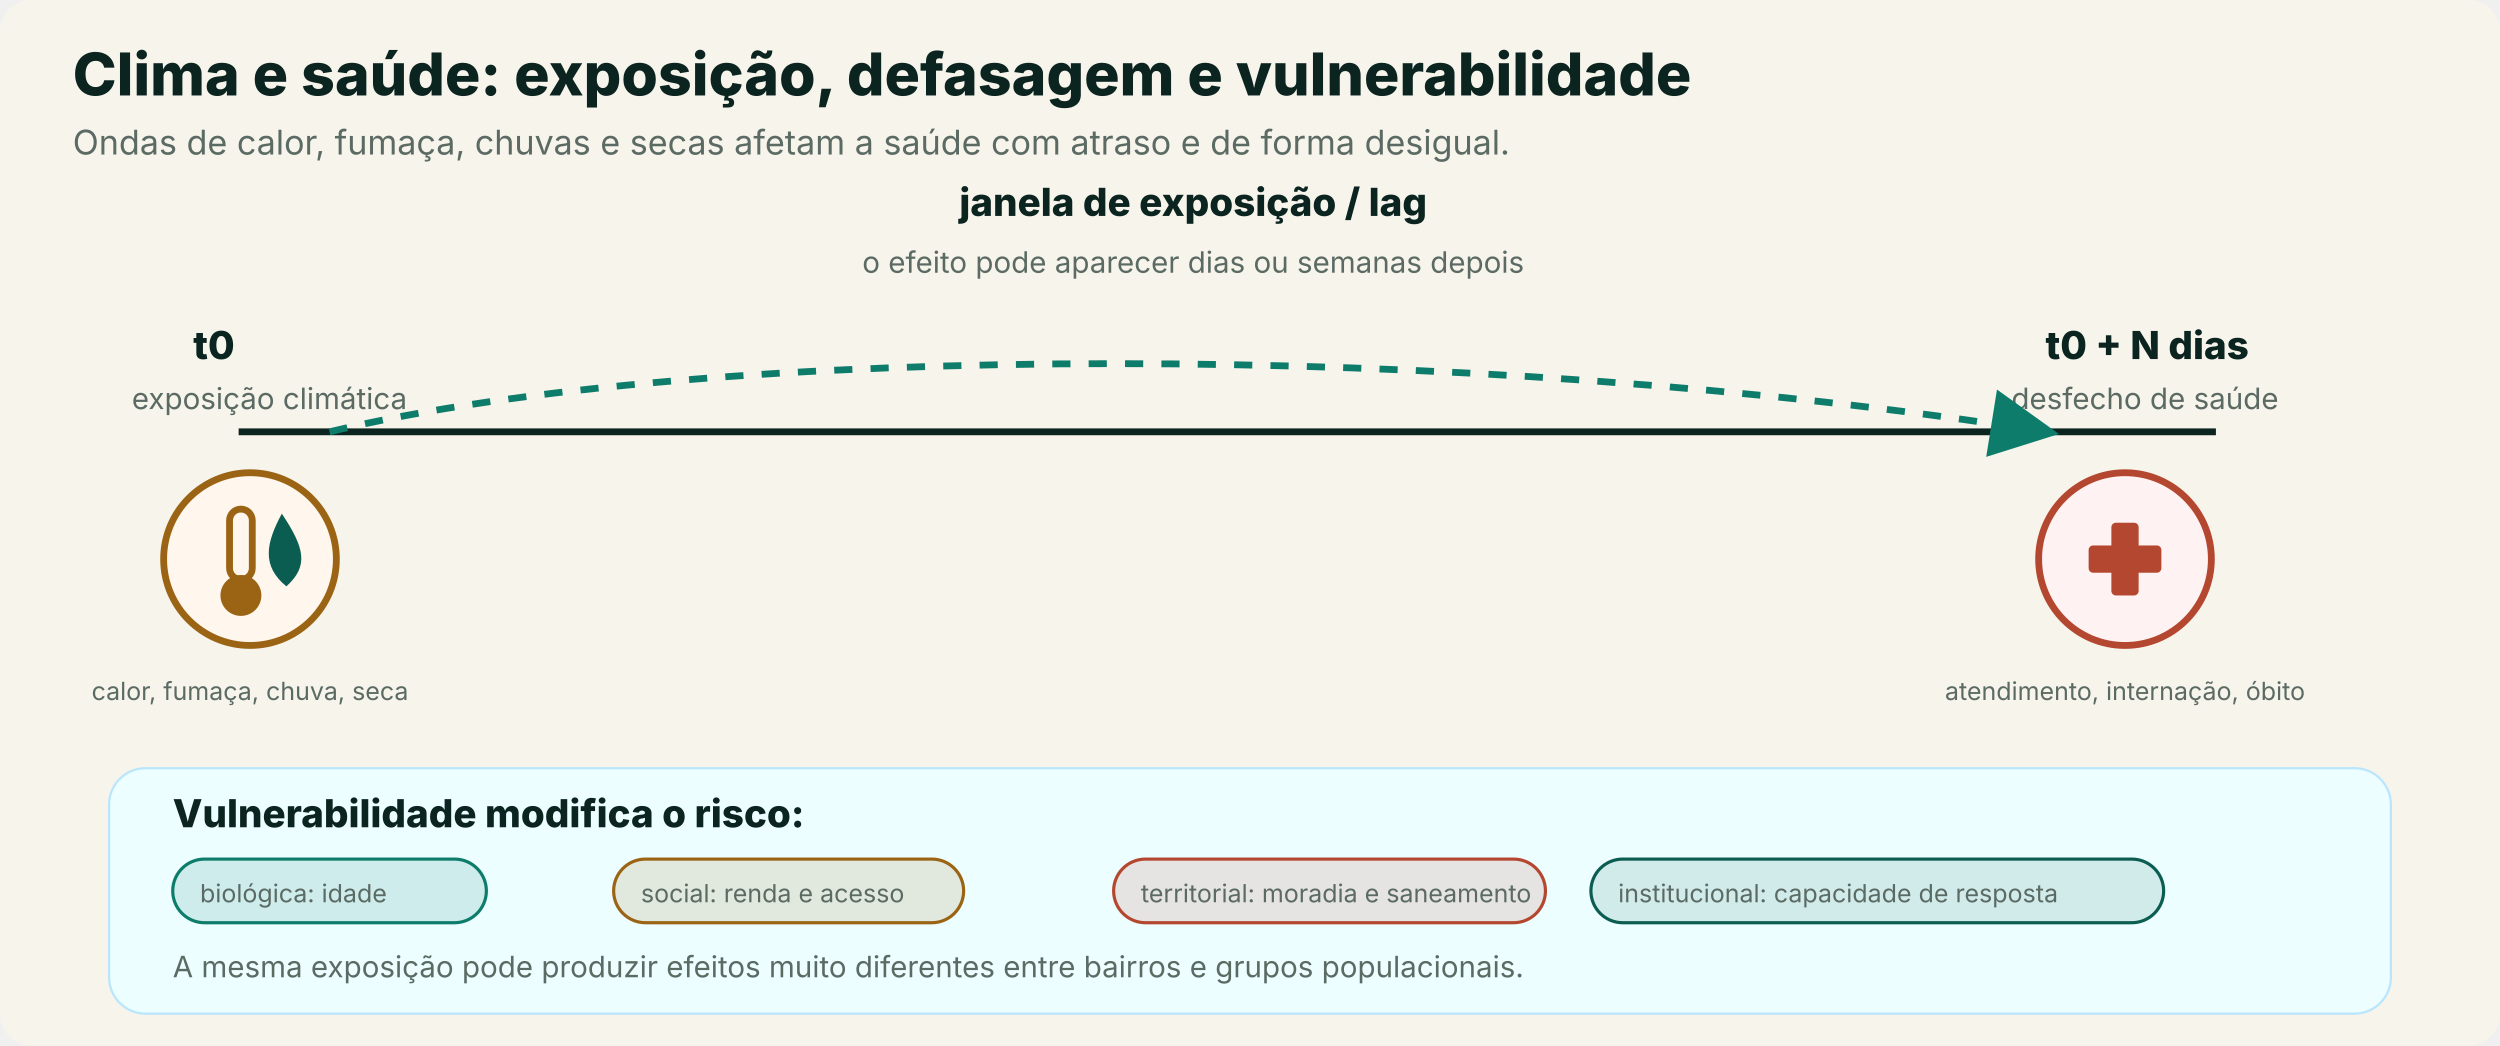
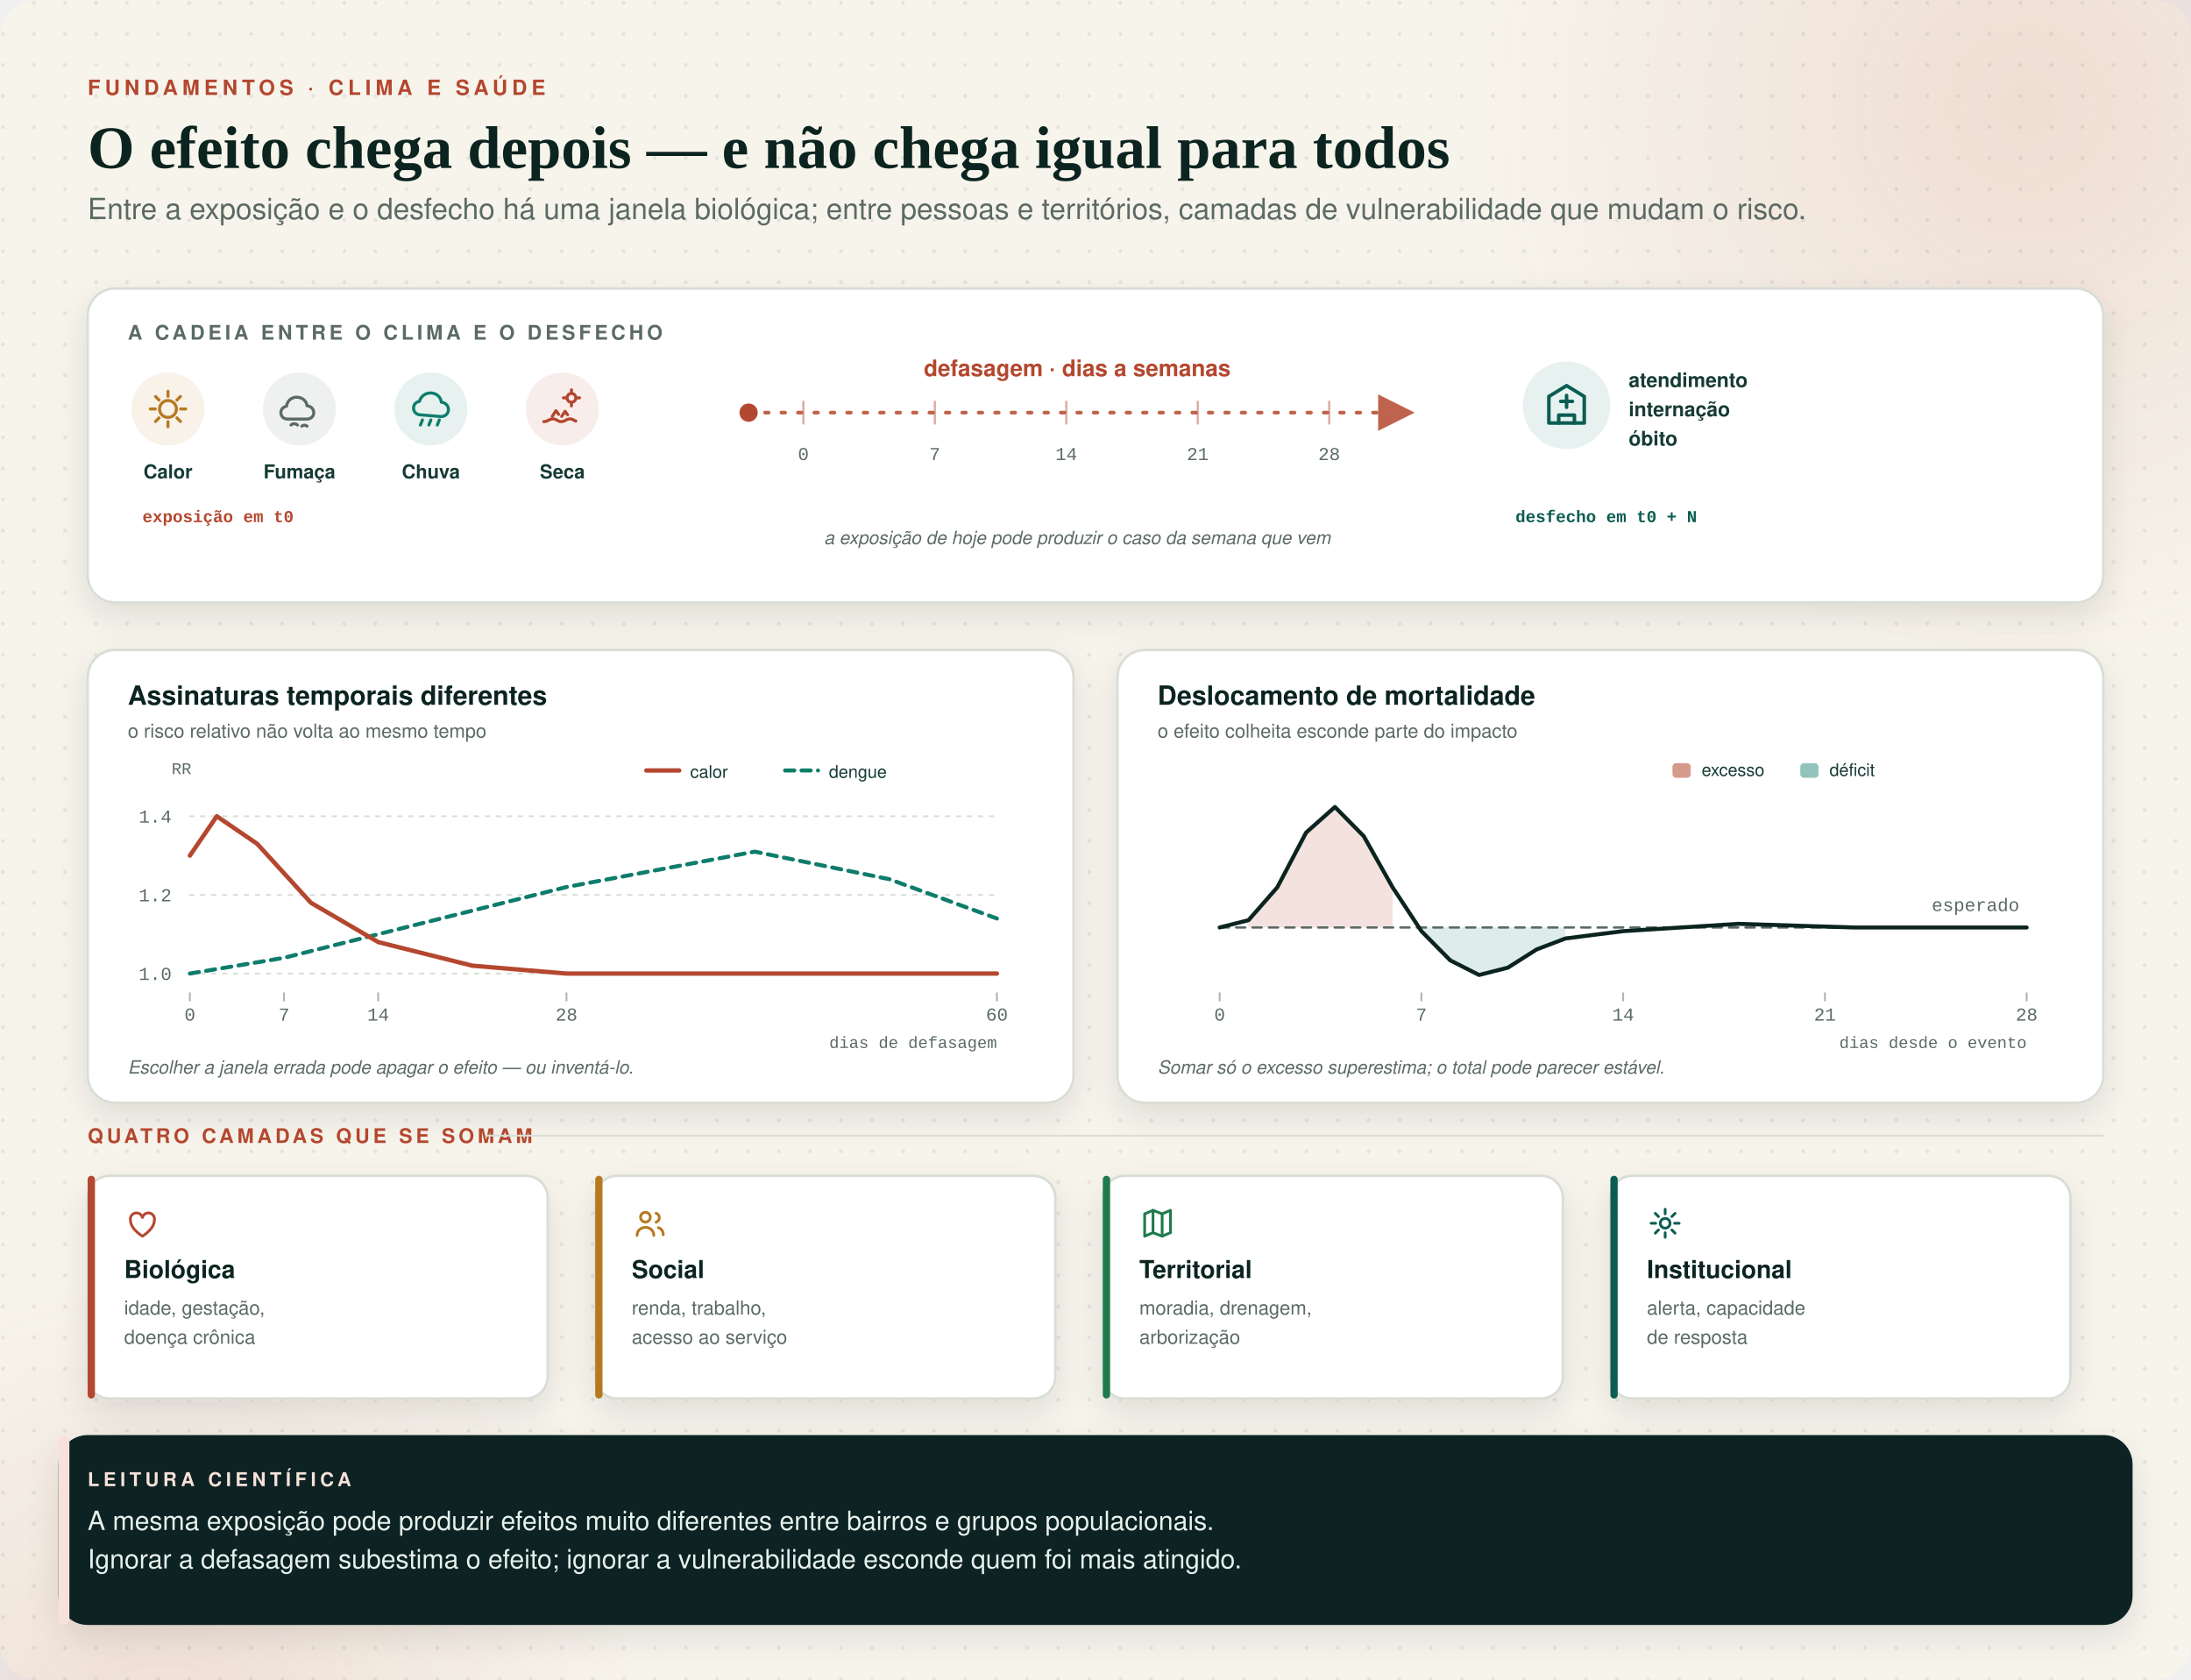
- <svg xmlns="http://www.w3.org/2000/svg" viewBox="0 0 1430 598" font-family="Inter, Helvetica, Arial, sans-serif" role="img" aria-labelledby="title desc">
+ <svg xmlns="http://www.w3.org/2000/svg" viewBox="0 0 1200 920" width="1200" height="920" font-family="'Helvetica Neue', Helvetica, Arial, sans-serif" role="img" aria-labelledby="ttl dsc">
  <defs>
-     <filter id="shadow" x="-10%" y="-20%" width="120%" height="150%">
-       <feDropShadow dx="0" dy="6" stdDeviation="6" flood-color="#0b2420" flood-opacity="0.10" />
+     <filter id="sh" x="-25%" y="-25%" width="150%" height="170%">
+       <feDropShadow dx="0" dy="7" stdDeviation="9" flood-color="#0b2420" flood-opacity="0.10" />
    </filter>
-     <marker id="arrow-teal" markerWidth="10" markerHeight="10" refX="8" refY="5" orient="auto">
+     <filter id="sh-sm" x="-30%" y="-30%" width="160%" height="180%">
+       <feDropShadow dx="0" dy="3" stdDeviation="4" flood-color="#0b2420" flood-opacity="0.09" />
+     </filter>
+     <pattern id="dots" width="17" height="17" patternUnits="userSpaceOnUse">
+       <circle cx="1.6" cy="1.6" r="1.05" fill="#0b2420" opacity="0.085" />
+     </pattern>
+     <radialGradient id="glow" cx="50%" cy="50%" r="50%">
+       <stop offset="0%" stop-color="#b4472f" stop-opacity="0.13" />
+       <stop offset="100%" stop-color="#b4472f" stop-opacity="0" />
+     </radialGradient>
+     <linearGradient id="fade-h" x1="0" y1="0" x2="1" y2="0">
+       <stop offset="0%" stop-color="#b4472f" stop-opacity="0.16" />
+       <stop offset="100%" stop-color="#b4472f" stop-opacity="0" />
+     </linearGradient>
+     <marker id="ar-teal" markerWidth="10" markerHeight="10" refX="7.6" refY="5" orient="auto">
      <path d="M0,0 L10,5 L0,10 Z" fill="#0e7c6b" />
    </marker>
-     <marker id="arrow-indigo" markerWidth="10" markerHeight="10" refX="8" refY="5" orient="auto">
-       <path d="M0,0 L10,5 L0,10 Z" fill="#0b5d52" />
-     </marker>
-     <marker id="arrow-ink" markerWidth="10" markerHeight="10" refX="8" refY="5" orient="auto">
+     <marker id="ar-forest" markerWidth="10" markerHeight="10" refX="7.6" refY="5" orient="auto">
+       <path d="M0,0 L10,5 L0,10 Z" fill="#1f7a4d" />
+     </marker>
+     <marker id="ar-ochre" markerWidth="10" markerHeight="10" refX="7.6" refY="5" orient="auto">
+       <path d="M0,0 L10,5 L0,10 Z" fill="#b7791f" />
+     </marker>
+     <marker id="ar-clay" markerWidth="10" markerHeight="10" refX="7.6" refY="5" orient="auto">
+       <path d="M0,0 L10,5 L0,10 Z" fill="#b4472f" />
+     </marker>
+     <marker id="ar-ink" markerWidth="10" markerHeight="10" refX="7.6" refY="5" orient="auto">
      <path d="M0,0 L10,5 L0,10 Z" fill="#0b2420" />
    </marker>
-     <style>
-       .title{font-size:26px;font-weight:800;fill:#0b2420}
-       .subtitle{font-size:15px;fill:#5b6b64}
-       .section{font-size:17px;font-weight:800;fill:#0b2420}
-       .label{font-size:15px;font-weight:750;fill:#0b2420}
-       .small{font-size:13px;fill:#5b6b64}
-       .tiny{font-size:11px;fill:#5b6b64}
-       .mono{font-size:11px;fill:#0b5d52;font-family:"IBM Plex Mono","SF Mono",monospace}
-       .card{fill:#ffffff;stroke:#d8ded6;stroke-width:1.5;filter:url(#shadow)}
-       .note{fill:#efeade;stroke:#d8ded6;stroke-width:1}
-     </style>
+     <marker id="ar-muted" markerWidth="10" markerHeight="10" refX="7.6" refY="5" orient="auto">
+       <path d="M0,0 L10,5 L0,10 Z" fill="#5b6b64" />
+     </marker>
+     <marker id="ar-white" markerWidth="10" markerHeight="10" refX="7.6" refY="5" orient="auto">
+       <path d="M0,0 L10,5 L0,10 Z" fill="#ffffff" />
+     </marker>
+     <marker id="ar-aqua" markerWidth="10" markerHeight="10" refX="7.6" refY="5" orient="auto">
+       <path d="M0,0 L10,5 L0,10 Z" fill="#2dd4bf" />
+     </marker>
  </defs>
-   <rect width="1430" height="598" rx="18" fill="#f7f4ec" />
-   <g transform="scale(1.3)">
-     <text x="32" y="42" class="title">Clima e saúde: exposição, defasagem e vulnerabilidade</text>
-     <text x="32" y="68" class="subtitle">Ondas de calor, fumaça, chuvas e secas afetam a saúde com atraso e de forma desigual.</text>
-     <line x1="105" y1="190" x2="975" y2="190" stroke="#0b2420" stroke-width="3" />
-     <text x="85" y="158" class="section">t0</text>
-     <text x="58" y="180" class="small">exposição climática</text>
-     <text x="900" y="158" class="section">t0 + N dias</text>
-     <text x="885" y="180" class="small">desfecho de saúde</text>
-     <g transform="translate(70 206)">
-       <circle cx="40" cy="40" r="38" fill="#fff7ed" stroke="#9a6414" stroke-width="3" />
-       <rect x="31" y="18" width="10" height="31" rx="5" fill="none" stroke="#9a6414" stroke-width="3" />
-       <circle cx="36" cy="56" r="9" fill="#9a6414" />
-       <path d="M54,20 C64,35 66,43 56,52 C45,43 47,33 54,20Z" fill="#0b5d52" />
-       <text x="40" y="102" class="tiny" text-anchor="middle">calor, fumaça, chuva, seca</text>
-     </g>
-     <path d="M145,190 C310,150 650,150 900,190" stroke="#0e7c6b" stroke-width="3" fill="none" marker-end="url(#arrow-teal)" stroke-dasharray="8 8" />
-     <text x="525" y="95" class="section" text-anchor="middle" fill="#0f4c47">janela de exposição / lag</text>
-     <text x="525" y="120" class="small" text-anchor="middle">o efeito pode aparecer dias ou semanas depois</text>
-     <g transform="translate(895 206)">
-       <circle cx="40" cy="40" r="38" fill="#fef2f2" stroke="#b4472f" stroke-width="3" />
-       <rect x="24" y="34" width="32" height="12" rx="2" fill="#b4472f" />
-       <rect x="34" y="24" width="12" height="32" rx="2" fill="#b4472f" />
-       <text x="40" y="102" class="tiny" text-anchor="middle">atendimento, internação, óbito</text>
-     </g>
-     <rect x="48" y="338" width="1004" height="108" rx="16" fill="#ecfeff" stroke="#bae6fd" />
-     <text x="76" y="364" class="section">Vulnerabilidade modifica o risco:</text>
-     <rect x="76" y="378" width="138" height="28" rx="14" fill="#0e7c6b" fill-opacity="0.14" stroke="#0e7c6b" stroke-width="1.4" />
-     <text x="88" y="397" class="tiny">biológica: idade</text>
-     <rect x="270" y="378" width="154" height="28" rx="14" fill="#9a6414" fill-opacity="0.14" stroke="#9a6414" stroke-width="1.4" />
-     <text x="282" y="397" class="tiny">social: renda e acesso</text>
-     <rect x="490" y="378" width="190" height="28" rx="14" fill="#b4472f" fill-opacity="0.14" stroke="#b4472f" stroke-width="1.4" />
-     <text x="502" y="397" class="tiny">territorial: moradia e saneamento</text>
-     <rect x="700" y="378" width="252" height="28" rx="14" fill="#0b5d52" fill-opacity="0.12" stroke="#0b5d52" stroke-width="1.4" />
-     <text x="712" y="397" class="tiny">institucional: capacidade de resposta</text>
-     <text x="76" y="430" class="small">A mesma exposição pode produzir efeitos muito diferentes entre bairros e grupos populacionais.</text>
-   </g>
+   <rect width="1200" height="920" rx="20" fill="#f7f4ec" />
+   <rect width="1200" height="920" rx="20" fill="url(#dots)" />
+   <circle cx="1110" cy="60" r="300" fill="url(#glow)" />
+   <circle cx="90" cy="960" r="260" fill="url(#glow)" />
+   <text x="48" y="52" font-size="11.5" fill="#b4472f" font-weight="700" font-family="'Helvetica Neue', Helvetica, Arial, sans-serif" letter-spacing="2.4">FUNDAMENTOS · CLIMA E SAÚDE</text>
+   <text x="48" y="92" font-size="33" fill="#0b2420" font-weight="700" font-family="Georgia, 'Iowan Old Style', 'Times New Roman', serif">O efeito chega depois — e não chega igual para todos</text>
+   <text x="48" y="120" font-size="16" fill="#5b6b64" font-weight="400" font-family="'Helvetica Neue', Helvetica, Arial, sans-serif">Entre a exposição e o desfecho há uma janela biológica; entre pessoas e territórios, camadas de vulnerabilidade que mudam o risco.</text>
+   <rect x="48" y="158" width="1104" height="172" rx="15" fill="#ffffff" stroke="#d8ded6" stroke-width="1.4" filter="url(#sh)" />
+   <text x="70" y="186" font-size="11" fill="#5b6b64" font-weight="700" font-family="'Helvetica Neue', Helvetica, Arial, sans-serif" letter-spacing="1.9">A CADEIA ENTRE O CLIMA E O DESFECHO</text>
+   <circle cx="92" cy="224" r="20" fill="#b7791f" opacity="0.1" />
+   <g transform="translate(80,212) scale(0.9230769)">
+     <g fill="none" stroke="#b7791f" stroke-width="1.8" stroke-linecap="round" stroke-linejoin="round">
+       <circle cx="13" cy="13" r="5" />
+       <path d="M13 2.5v3" />
+       <path d="M13 20.5v3" />
+       <path d="M2.5 13h3" />
+       <path d="M20.5 13h3" />
+       <path d="M5.6 5.6l2.1 2.1" />
+       <path d="M18.3 18.3l2.1 2.1" />
+       <path d="M20.4 5.6l-2.1 2.1" />
+       <path d="M7.7 18.3l-2.1 2.1" />
+     </g>
+   </g>
+   <text x="92" y="262" font-size="10.5" fill="#163b34" font-weight="600" font-family="'Helvetica Neue', Helvetica, Arial, sans-serif" text-anchor="middle">Calor</text>
+   <circle cx="164" cy="224" r="20" fill="#5b6b64" opacity="0.1" />
+   <g transform="translate(152,212) scale(0.9230769)">
+     <g fill="none" stroke="#5b6b64" stroke-width="1.8" stroke-linecap="round" stroke-linejoin="round">
+       <path d="M6 19c-2.5 0-4-1.7-4-3.8 0-2 1.4-3.5 3.3-3.8C5.8 8 8.4 6 11.4 6c3.2 0 5.8 2.2 6.1 5.1 2.3.2 4 1.9 4 4.1 0 2.2-1.8 3.8-4.1 3.8z" />
+       <path d="M8 22.5c1.2-1 2.6-1 3.8 0" />
+       <path d="M14.4 23.2c1-0.8 2.1-0.8 3.1 0" />
+     </g>
+   </g>
+   <text x="164" y="262" font-size="10.5" fill="#163b34" font-weight="600" font-family="'Helvetica Neue', Helvetica, Arial, sans-serif" text-anchor="middle">Fumaça</text>
+   <circle cx="236" cy="224" r="20" fill="#0e7c6b" opacity="0.1" />
+   <g transform="translate(224,212) scale(0.9230769)">
+     <g fill="none" stroke="#0e7c6b" stroke-width="1.8" stroke-linecap="round" stroke-linejoin="round">
+       <path d="M7 16.5c-2.6 0-4.3-1.8-4.3-4 0-2.1 1.5-3.7 3.5-4C7 5.5 9.7 3.5 12.8 3.5c3.4 0 6.1 2.4 6.4 5.5 2.4.2 4.2 2 4.2 4.4 0 2.3-1.9 4.1-4.3 4.1z" />
+       <path d="M8 19.5l-1.2 3" />
+       <path d="M13 19.5l-1.2 3" />
+       <path d="M18 19.5l-1.2 3" />
+     </g>
+   </g>
+   <text x="236" y="262" font-size="10.5" fill="#163b34" font-weight="600" font-family="'Helvetica Neue', Helvetica, Arial, sans-serif" text-anchor="middle">Chuva</text>
+   <circle cx="308" cy="224" r="20" fill="#b4472f" opacity="0.1" />
+   <g transform="translate(296,212) scale(0.9230769)">
+     <g fill="none" stroke="#b4472f" stroke-width="1.8" stroke-linecap="round" stroke-linejoin="round">
+       <path d="M2 20.5c2.5 0 3-1.6 5.5-1.6 2.2 0 2.6 1.6 4.8 1.6 2.4 0 2.8-1.6 5.2-1.6 1.8 0 2.4 1 3.5 1.3" />
+       <path d="M7 17.4l2.2-3.4 1.6 2.2" />
+       <path d="M12.6 17.4l2-3 1.5 2" />
+       <circle cx="18.4" cy="6.4" r="2.6" />
+       <path d="M18.4 1.6v1.3" />
+       <path d="M18.4 9.9v1.3" />
+       <path d="M13.6 6.4h1.3" />
+       <path d="M21.9 6.4h1.3" />
+     </g>
+   </g>
+   <text x="308" y="262" font-size="10.5" fill="#163b34" font-weight="600" font-family="'Helvetica Neue', Helvetica, Arial, sans-serif" text-anchor="middle">Seca</text>
+   <text x="78" y="286" font-size="9.2" fill="#b4472f" font-weight="600" font-family="'SF Mono', Menlo, Consolas, 'Liberation Mono', monospace">exposição em t0</text>
+   <path d="M410,226 H770" stroke="#b4472f" stroke-width="2" fill="none" stroke-linecap="round" stroke-linejoin="round" stroke-dasharray="2 7" opacity="0.85" marker-end="url(#ar-clay)" />
+   <circle cx="410" cy="226" r="5" fill="#b4472f" />
+   <text x="590" y="206" font-size="12.5" fill="#b4472f" font-weight="700" font-family="'Helvetica Neue', Helvetica, Arial, sans-serif" text-anchor="middle">defasagem · dias a semanas</text>
+   <path d="M440,220 v12" stroke="#b4472f" stroke-width="1.2" fill="none" stroke-linecap="round" stroke-linejoin="round" opacity="0.45" />
+   <text x="440" y="252" font-size="10" fill="#5b6b64" font-weight="400" font-family="'SF Mono', Menlo, Consolas, 'Liberation Mono', monospace" text-anchor="middle">0</text>
+   <path d="M512,220 v12" stroke="#b4472f" stroke-width="1.2" fill="none" stroke-linecap="round" stroke-linejoin="round" opacity="0.45" />
+   <text x="512" y="252" font-size="10" fill="#5b6b64" font-weight="400" font-family="'SF Mono', Menlo, Consolas, 'Liberation Mono', monospace" text-anchor="middle">7</text>
+   <path d="M584,220 v12" stroke="#b4472f" stroke-width="1.2" fill="none" stroke-linecap="round" stroke-linejoin="round" opacity="0.45" />
+   <text x="584" y="252" font-size="10" fill="#5b6b64" font-weight="400" font-family="'SF Mono', Menlo, Consolas, 'Liberation Mono', monospace" text-anchor="middle">14</text>
+   <path d="M656,220 v12" stroke="#b4472f" stroke-width="1.2" fill="none" stroke-linecap="round" stroke-linejoin="round" opacity="0.45" />
+   <text x="656" y="252" font-size="10" fill="#5b6b64" font-weight="400" font-family="'SF Mono', Menlo, Consolas, 'Liberation Mono', monospace" text-anchor="middle">21</text>
+   <path d="M728,220 v12" stroke="#b4472f" stroke-width="1.2" fill="none" stroke-linecap="round" stroke-linejoin="round" opacity="0.45" />
+   <text x="728" y="252" font-size="10" fill="#5b6b64" font-weight="400" font-family="'SF Mono', Menlo, Consolas, 'Liberation Mono', monospace" text-anchor="middle">28</text>
+   <text x="590" y="298" font-size="10" fill="#5b6b64" font-weight="400" font-family="'Helvetica Neue', Helvetica, Arial, sans-serif" text-anchor="middle" font-style="italic">a exposição de hoje pode produzir o caso da semana que vem</text>
+   <circle cx="858" cy="222" r="24" fill="#0e7c6b" opacity="0.1" />
+   <g transform="translate(844,208) scale(1.076923)">
+     <g fill="none" stroke="#0b5d52" stroke-width="1.8" stroke-linecap="round" stroke-linejoin="round">
+       <path d="M4 22V8.5L13 3l9 5.5V22z" />
+       <path d="M13 8v6" />
+       <path d="M10 11h6" />
+       <path d="M9 22v-4h8v4" />
+     </g>
+   </g>
+   <text x="892" y="212" font-size="11" fill="#163b34" font-weight="600" font-family="'Helvetica Neue', Helvetica, Arial, sans-serif">atendimento</text>
+   <text x="892" y="228" font-size="11" fill="#163b34" font-weight="600" font-family="'Helvetica Neue', Helvetica, Arial, sans-serif">internação</text>
+   <text x="892" y="244" font-size="11" fill="#163b34" font-weight="600" font-family="'Helvetica Neue', Helvetica, Arial, sans-serif">óbito</text>
+   <text x="830" y="286" font-size="9.2" fill="#0b5d52" font-weight="600" font-family="'SF Mono', Menlo, Consolas, 'Liberation Mono', monospace">desfecho em t0 + N</text>
+   <rect x="48" y="356" width="540" height="248" rx="15" fill="#ffffff" stroke="#d8ded6" stroke-width="1.4" filter="url(#sh)" />
+   <text x="70" y="386" font-size="14.5" fill="#0b2420" font-weight="700" font-family="'Helvetica Neue', Helvetica, Arial, sans-serif">Assinaturas temporais diferentes</text>
+   <text x="70" y="404" font-size="10.5" fill="#5b6b64" font-weight="400" font-family="'Helvetica Neue', Helvetica, Arial, sans-serif">o risco relativo não volta ao mesmo tempo</text>
+   <path d="M104,533.231 H546" stroke="#d8ded6" stroke-width="1" fill="none" stroke-linecap="round" stroke-linejoin="round" stroke-dasharray="2 4" />
+   <text x="94" y="536.731" font-size="10" fill="#5b6b64" font-weight="400" font-family="'SF Mono', Menlo, Consolas, 'Liberation Mono', monospace" text-anchor="end">1.0</text>
+   <path d="M104,490.154 H546" stroke="#d8ded6" stroke-width="1" fill="none" stroke-linecap="round" stroke-linejoin="round" stroke-dasharray="2 4" />
+   <text x="94" y="493.654" font-size="10" fill="#5b6b64" font-weight="400" font-family="'SF Mono', Menlo, Consolas, 'Liberation Mono', monospace" text-anchor="end">1.2</text>
+   <path d="M104,447.077 H546" stroke="#d8ded6" stroke-width="1" fill="none" stroke-linecap="round" stroke-linejoin="round" stroke-dasharray="2 4" />
+   <text x="94" y="450.577" font-size="10" fill="#5b6b64" font-weight="400" font-family="'SF Mono', Menlo, Consolas, 'Liberation Mono', monospace" text-anchor="end">1.4</text>
+   <text x="94" y="424" font-size="9" fill="#5b6b64" font-weight="400" font-family="'SF Mono', Menlo, Consolas, 'Liberation Mono', monospace">RR</text>
+   <path d="M104.0,533.231 L155.567,524.615 L207.133,511.692 L310.267,485.846 L413.4,466.462 L487.067,481.538 L546.0,503.077" stroke="#0e7c6b" stroke-width="2.2" fill="none" stroke-linecap="round" stroke-linejoin="round" stroke-dasharray="5 4" />
+   <path d="M104.0,468.615 L118.733,447.077 L140.833,462.154 L170.3,494.462 L207.133,516.0 L258.7,528.923 L310.267,533.231 L398.667,533.231 L546.0,533.231" stroke="#b4472f" stroke-width="2.4" fill="none" stroke-linecap="round" stroke-linejoin="round" />
+   <path d="M104.0,544 v4" stroke="#5b6b64" stroke-width="1" fill="none" stroke-linecap="round" stroke-linejoin="round" opacity="0.5" />
+   <text x="104.0" y="559" font-size="10" fill="#5b6b64" font-weight="400" font-family="'SF Mono', Menlo, Consolas, 'Liberation Mono', monospace" text-anchor="middle">0</text>
+   <path d="M155.567,544 v4" stroke="#5b6b64" stroke-width="1" fill="none" stroke-linecap="round" stroke-linejoin="round" opacity="0.5" />
+   <text x="155.567" y="559" font-size="10" fill="#5b6b64" font-weight="400" font-family="'SF Mono', Menlo, Consolas, 'Liberation Mono', monospace" text-anchor="middle">7</text>
+   <path d="M207.133,544 v4" stroke="#5b6b64" stroke-width="1" fill="none" stroke-linecap="round" stroke-linejoin="round" opacity="0.5" />
+   <text x="207.133" y="559" font-size="10" fill="#5b6b64" font-weight="400" font-family="'SF Mono', Menlo, Consolas, 'Liberation Mono', monospace" text-anchor="middle">14</text>
+   <path d="M310.267,544 v4" stroke="#5b6b64" stroke-width="1" fill="none" stroke-linecap="round" stroke-linejoin="round" opacity="0.5" />
+   <text x="310.267" y="559" font-size="10" fill="#5b6b64" font-weight="400" font-family="'SF Mono', Menlo, Consolas, 'Liberation Mono', monospace" text-anchor="middle">28</text>
+   <path d="M546.0,544 v4" stroke="#5b6b64" stroke-width="1" fill="none" stroke-linecap="round" stroke-linejoin="round" opacity="0.5" />
+   <text x="546.0" y="559" font-size="10" fill="#5b6b64" font-weight="400" font-family="'SF Mono', Menlo, Consolas, 'Liberation Mono', monospace" text-anchor="middle">60</text>
+   <text x="546" y="574" font-size="9" fill="#5b6b64" font-weight="400" font-family="'SF Mono', Menlo, Consolas, 'Liberation Mono', monospace" text-anchor="end">dias de defasagem</text>
+   <path d="M354,422 h18" stroke="#b4472f" stroke-width="2.4" fill="none" stroke-linecap="round" stroke-linejoin="round" />
+   <text x="378" y="426" font-size="9.5" fill="#163b34" font-weight="400" font-family="'Helvetica Neue', Helvetica, Arial, sans-serif">calor</text>
+   <path d="M430,422 h18" stroke="#0e7c6b" stroke-width="2.2" fill="none" stroke-linecap="round" stroke-linejoin="round" stroke-dasharray="5 4" />
+   <text x="454" y="426" font-size="9.5" fill="#163b34" font-weight="400" font-family="'Helvetica Neue', Helvetica, Arial, sans-serif">dengue</text>
+   <text x="70" y="588" font-size="10" fill="#5b6b64" font-weight="400" font-family="'Helvetica Neue', Helvetica, Arial, sans-serif" font-style="italic">Escolher a janela errada pode apagar o efeito — ou inventá-lo.</text>
+   <rect x="612" y="356" width="540" height="248" rx="15" fill="#ffffff" stroke="#d8ded6" stroke-width="1.4" filter="url(#sh)" />
+   <text x="634" y="386" font-size="14.5" fill="#0b2420" font-weight="700" font-family="'Helvetica Neue', Helvetica, Arial, sans-serif">Deslocamento de mortalidade</text>
+   <text x="634" y="404" font-size="10.5" fill="#5b6b64" font-weight="400" font-family="'Helvetica Neue', Helvetica, Arial, sans-serif">o efeito colheita esconde parte do impacto</text>
+   <path d="M683.786,508.0 L683.786,504.0 L699.571,486.0 L715.357,456.0 L731.143,442.0 L746.929,458.0 L762.714,486.0 L762.714,508.0 Z" fill="#b4472f" opacity="0.16" />
+   <path d="M778.5,508.0 L778.5,510.0 L794.286,526.0 L810.071,534.0 L825.857,530.0 L841.643,520.0 L857.429,514.0 L857.429,508.0 Z" fill="#0e7c6b" opacity="0.14" />
+   <path d="M668,508.0 H1110" stroke="#5b6b64" stroke-width="1.3" fill="none" stroke-linecap="round" stroke-linejoin="round" stroke-dasharray="5 4" />
+   <path d="M668.0,508.0 L683.786,504.0 L699.571,486.0 L715.357,456.0 L731.143,442.0 L746.929,458.0 L762.714,486.0 L778.5,510.0 L794.286,526.0 L810.071,534.0 L825.857,530.0 L841.643,520.0 L857.429,514.0 L889.0,510.0 L952.143,506.0 L1015.286,508.0 L1110.0,508.0" stroke="#0b2420" stroke-width="2.2" fill="none" stroke-linecap="round" stroke-linejoin="round" />
+   <text x="1106" y="499.0" font-size="10" fill="#5b6b64" font-weight="400" font-family="'SF Mono', Menlo, Consolas, 'Liberation Mono', monospace" text-anchor="end">esperado</text>
+   <rect x="916" y="418" width="10" height="8" rx="2" fill="#b4472f" opacity="0.55" />
+   <text x="932" y="425" font-size="9.5" fill="#163b34" font-weight="400" font-family="'Helvetica Neue', Helvetica, Arial, sans-serif">excesso</text>
+   <rect x="986" y="418" width="10" height="8" rx="2" fill="#0e7c6b" opacity="0.45" />
+   <text x="1002" y="425" font-size="9.5" fill="#163b34" font-weight="400" font-family="'Helvetica Neue', Helvetica, Arial, sans-serif">déficit</text>
+   <path d="M668.0,544 v4" stroke="#5b6b64" stroke-width="1" fill="none" stroke-linecap="round" stroke-linejoin="round" opacity="0.5" />
+   <text x="668.0" y="559" font-size="10" fill="#5b6b64" font-weight="400" font-family="'SF Mono', Menlo, Consolas, 'Liberation Mono', monospace" text-anchor="middle">0</text>
+   <path d="M778.5,544 v4" stroke="#5b6b64" stroke-width="1" fill="none" stroke-linecap="round" stroke-linejoin="round" opacity="0.5" />
+   <text x="778.5" y="559" font-size="10" fill="#5b6b64" font-weight="400" font-family="'SF Mono', Menlo, Consolas, 'Liberation Mono', monospace" text-anchor="middle">7</text>
+   <path d="M889.0,544 v4" stroke="#5b6b64" stroke-width="1" fill="none" stroke-linecap="round" stroke-linejoin="round" opacity="0.5" />
+   <text x="889.0" y="559" font-size="10" fill="#5b6b64" font-weight="400" font-family="'SF Mono', Menlo, Consolas, 'Liberation Mono', monospace" text-anchor="middle">14</text>
+   <path d="M999.5,544 v4" stroke="#5b6b64" stroke-width="1" fill="none" stroke-linecap="round" stroke-linejoin="round" opacity="0.5" />
+   <text x="999.5" y="559" font-size="10" fill="#5b6b64" font-weight="400" font-family="'SF Mono', Menlo, Consolas, 'Liberation Mono', monospace" text-anchor="middle">21</text>
+   <path d="M1110.0,544 v4" stroke="#5b6b64" stroke-width="1" fill="none" stroke-linecap="round" stroke-linejoin="round" opacity="0.5" />
+   <text x="1110.0" y="559" font-size="10" fill="#5b6b64" font-weight="400" font-family="'SF Mono', Menlo, Consolas, 'Liberation Mono', monospace" text-anchor="middle">28</text>
+   <text x="1110" y="574" font-size="9" fill="#5b6b64" font-weight="400" font-family="'SF Mono', Menlo, Consolas, 'Liberation Mono', monospace" text-anchor="end">dias desde o evento</text>
+   <text x="634" y="588" font-size="10" fill="#5b6b64" font-weight="400" font-family="'Helvetica Neue', Helvetica, Arial, sans-serif" font-style="italic">Somar só o excesso superestima; o total pode parecer estável.</text>
+   <text x="48" y="626" font-size="11" fill="#b4472f" font-weight="700" font-family="'Helvetica Neue', Helvetica, Arial, sans-serif" letter-spacing="1.9">QUATRO CAMADAS QUE SE SOMAM</text>
+   <path d="M265.9,622 H1152" stroke="#d8ded6" stroke-width="1" />
+   <rect x="48" y="644" width="252" height="122" rx="12" fill="#ffffff" stroke="#d8ded6" stroke-width="1.4" filter="url(#sh)" />
+   <rect x="48" y="644" width="4" height="122" rx="2" fill="#b4472f" />
+   <g transform="translate(68,660) scale(0.8333333)">
+     <g fill="none" stroke="#b4472f" stroke-width="1.8" stroke-linecap="round" stroke-linejoin="round">
+       <path d="M12 20.5S4.2 15.8 4.2 10.3A3.9 3.9 0 0 1 12 8.2a3.9 3.9 0 0 1 7.8 2.1c0 5.5-7.8 10.2-7.8 10.2z" />
+     </g>
+   </g>
+   <text x="68" y="700" font-size="13.5" fill="#0b2420" font-weight="700" font-family="'Helvetica Neue', Helvetica, Arial, sans-serif">Biológica</text>
+   <text x="68" y="720" font-size="10.6" fill="#5b6b64" font-weight="400" font-family="'Helvetica Neue', Helvetica, Arial, sans-serif">idade, gestação,</text>
+   <text x="68" y="736" font-size="10.6" fill="#5b6b64" font-weight="400" font-family="'Helvetica Neue', Helvetica, Arial, sans-serif">doença crônica</text>
+   <rect x="326" y="644" width="252" height="122" rx="12" fill="#ffffff" stroke="#d8ded6" stroke-width="1.4" filter="url(#sh)" />
+   <rect x="326" y="644" width="4" height="122" rx="2" fill="#b7791f" />
+   <g transform="translate(346,660) scale(0.8333333)">
+     <g fill="none" stroke="#b7791f" stroke-width="1.8" stroke-linecap="round" stroke-linejoin="round">
+       <circle cx="9" cy="8" r="3.2" />
+       <path d="M3.5 20c0-3.2 2.5-5.3 5.5-5.3s5.5 2.1 5.5 5.3" />
+       <path d="M16 5.4a3.1 3.1 0 0 1 0 5.9" />
+       <path d="M17.5 14.9c2 .6 3.2 2.3 3.2 4.6" />
+     </g>
+   </g>
+   <text x="346" y="700" font-size="13.5" fill="#0b2420" font-weight="700" font-family="'Helvetica Neue', Helvetica, Arial, sans-serif">Social</text>
+   <text x="346" y="720" font-size="10.6" fill="#5b6b64" font-weight="400" font-family="'Helvetica Neue', Helvetica, Arial, sans-serif">renda, trabalho,</text>
+   <text x="346" y="736" font-size="10.6" fill="#5b6b64" font-weight="400" font-family="'Helvetica Neue', Helvetica, Arial, sans-serif">acesso ao serviço</text>
+   <rect x="604" y="644" width="252" height="122" rx="12" fill="#ffffff" stroke="#d8ded6" stroke-width="1.4" filter="url(#sh)" />
+   <rect x="604" y="644" width="4" height="122" rx="2" fill="#1f7a4d" />
+   <g transform="translate(624,660) scale(0.8333333)">
+     <g fill="none" stroke="#1f7a4d" stroke-width="1.8" stroke-linecap="round" stroke-linejoin="round">
+       <path d="M9 3.5 3.5 5.8v14.7L9 18.2l6 2.3 5.5-2.3V3.5L15 5.8z" />
+       <path d="M9 3.5v14.7" />
+       <path d="M15 5.8v14.7" />
+     </g>
+   </g>
+   <text x="624" y="700" font-size="13.5" fill="#0b2420" font-weight="700" font-family="'Helvetica Neue', Helvetica, Arial, sans-serif">Territorial</text>
+   <text x="624" y="720" font-size="10.6" fill="#5b6b64" font-weight="400" font-family="'Helvetica Neue', Helvetica, Arial, sans-serif">moradia, drenagem,</text>
+   <text x="624" y="736" font-size="10.6" fill="#5b6b64" font-weight="400" font-family="'Helvetica Neue', Helvetica, Arial, sans-serif">arborização</text>
+   <rect x="882" y="644" width="252" height="122" rx="12" fill="#ffffff" stroke="#d8ded6" stroke-width="1.4" filter="url(#sh)" />
+   <rect x="882" y="644" width="4" height="122" rx="2" fill="#0b5d52" />
+   <g transform="translate(902,660) scale(0.8333333)">
+     <g fill="none" stroke="#0b5d52" stroke-width="1.8" stroke-linecap="round" stroke-linejoin="round">
+       <circle cx="12" cy="12" r="3.2" />
+       <path d="M12 2.8v3" />
+       <path d="M12 18.2v3" />
+       <path d="M2.8 12h3" />
+       <path d="M18.2 12h3" />
+       <path d="M5.5 5.5l2.1 2.1" />
+       <path d="M16.4 16.4l2.1 2.1" />
+       <path d="M18.5 5.5l-2.1 2.1" />
+       <path d="M7.6 16.4l-2.1 2.1" />
+     </g>
+   </g>
+   <text x="902" y="700" font-size="13.5" fill="#0b2420" font-weight="700" font-family="'Helvetica Neue', Helvetica, Arial, sans-serif">Institucional</text>
+   <text x="902" y="720" font-size="10.6" fill="#5b6b64" font-weight="400" font-family="'Helvetica Neue', Helvetica, Arial, sans-serif">alerta, capacidade</text>
+   <text x="902" y="736" font-size="10.6" fill="#5b6b64" font-weight="400" font-family="'Helvetica Neue', Helvetica, Arial, sans-serif">de resposta</text>
+   <rect x="32" y="786" width="1136" height="104" rx="16" fill="#0b2420" filter="url(#sh)" />
+   <rect x="32" y="786" width="6" height="104" rx="3" fill="#f7e2db" />
+   <text x="48" y="814" font-size="10.5" fill="#f7e2db" font-weight="700" font-family="'Helvetica Neue', Helvetica, Arial, sans-serif" letter-spacing="2.2">LEITURA CIENTÍFICA</text>
+   <text x="48" y="838" font-size="14.5" fill="#e7f1ec" font-weight="400" font-family="'Helvetica Neue', Helvetica, Arial, sans-serif">A mesma exposição pode produzir efeitos muito diferentes entre bairros e grupos populacionais.</text>
+   <text x="48" y="859" font-size="14.5" fill="#e7f1ec" font-weight="400" font-family="'Helvetica Neue', Helvetica, Arial, sans-serif">Ignorar a defasagem subestima o efeito; ignorar a vulnerabilidade esconde quem foi mais atingido.</text>
</svg>
